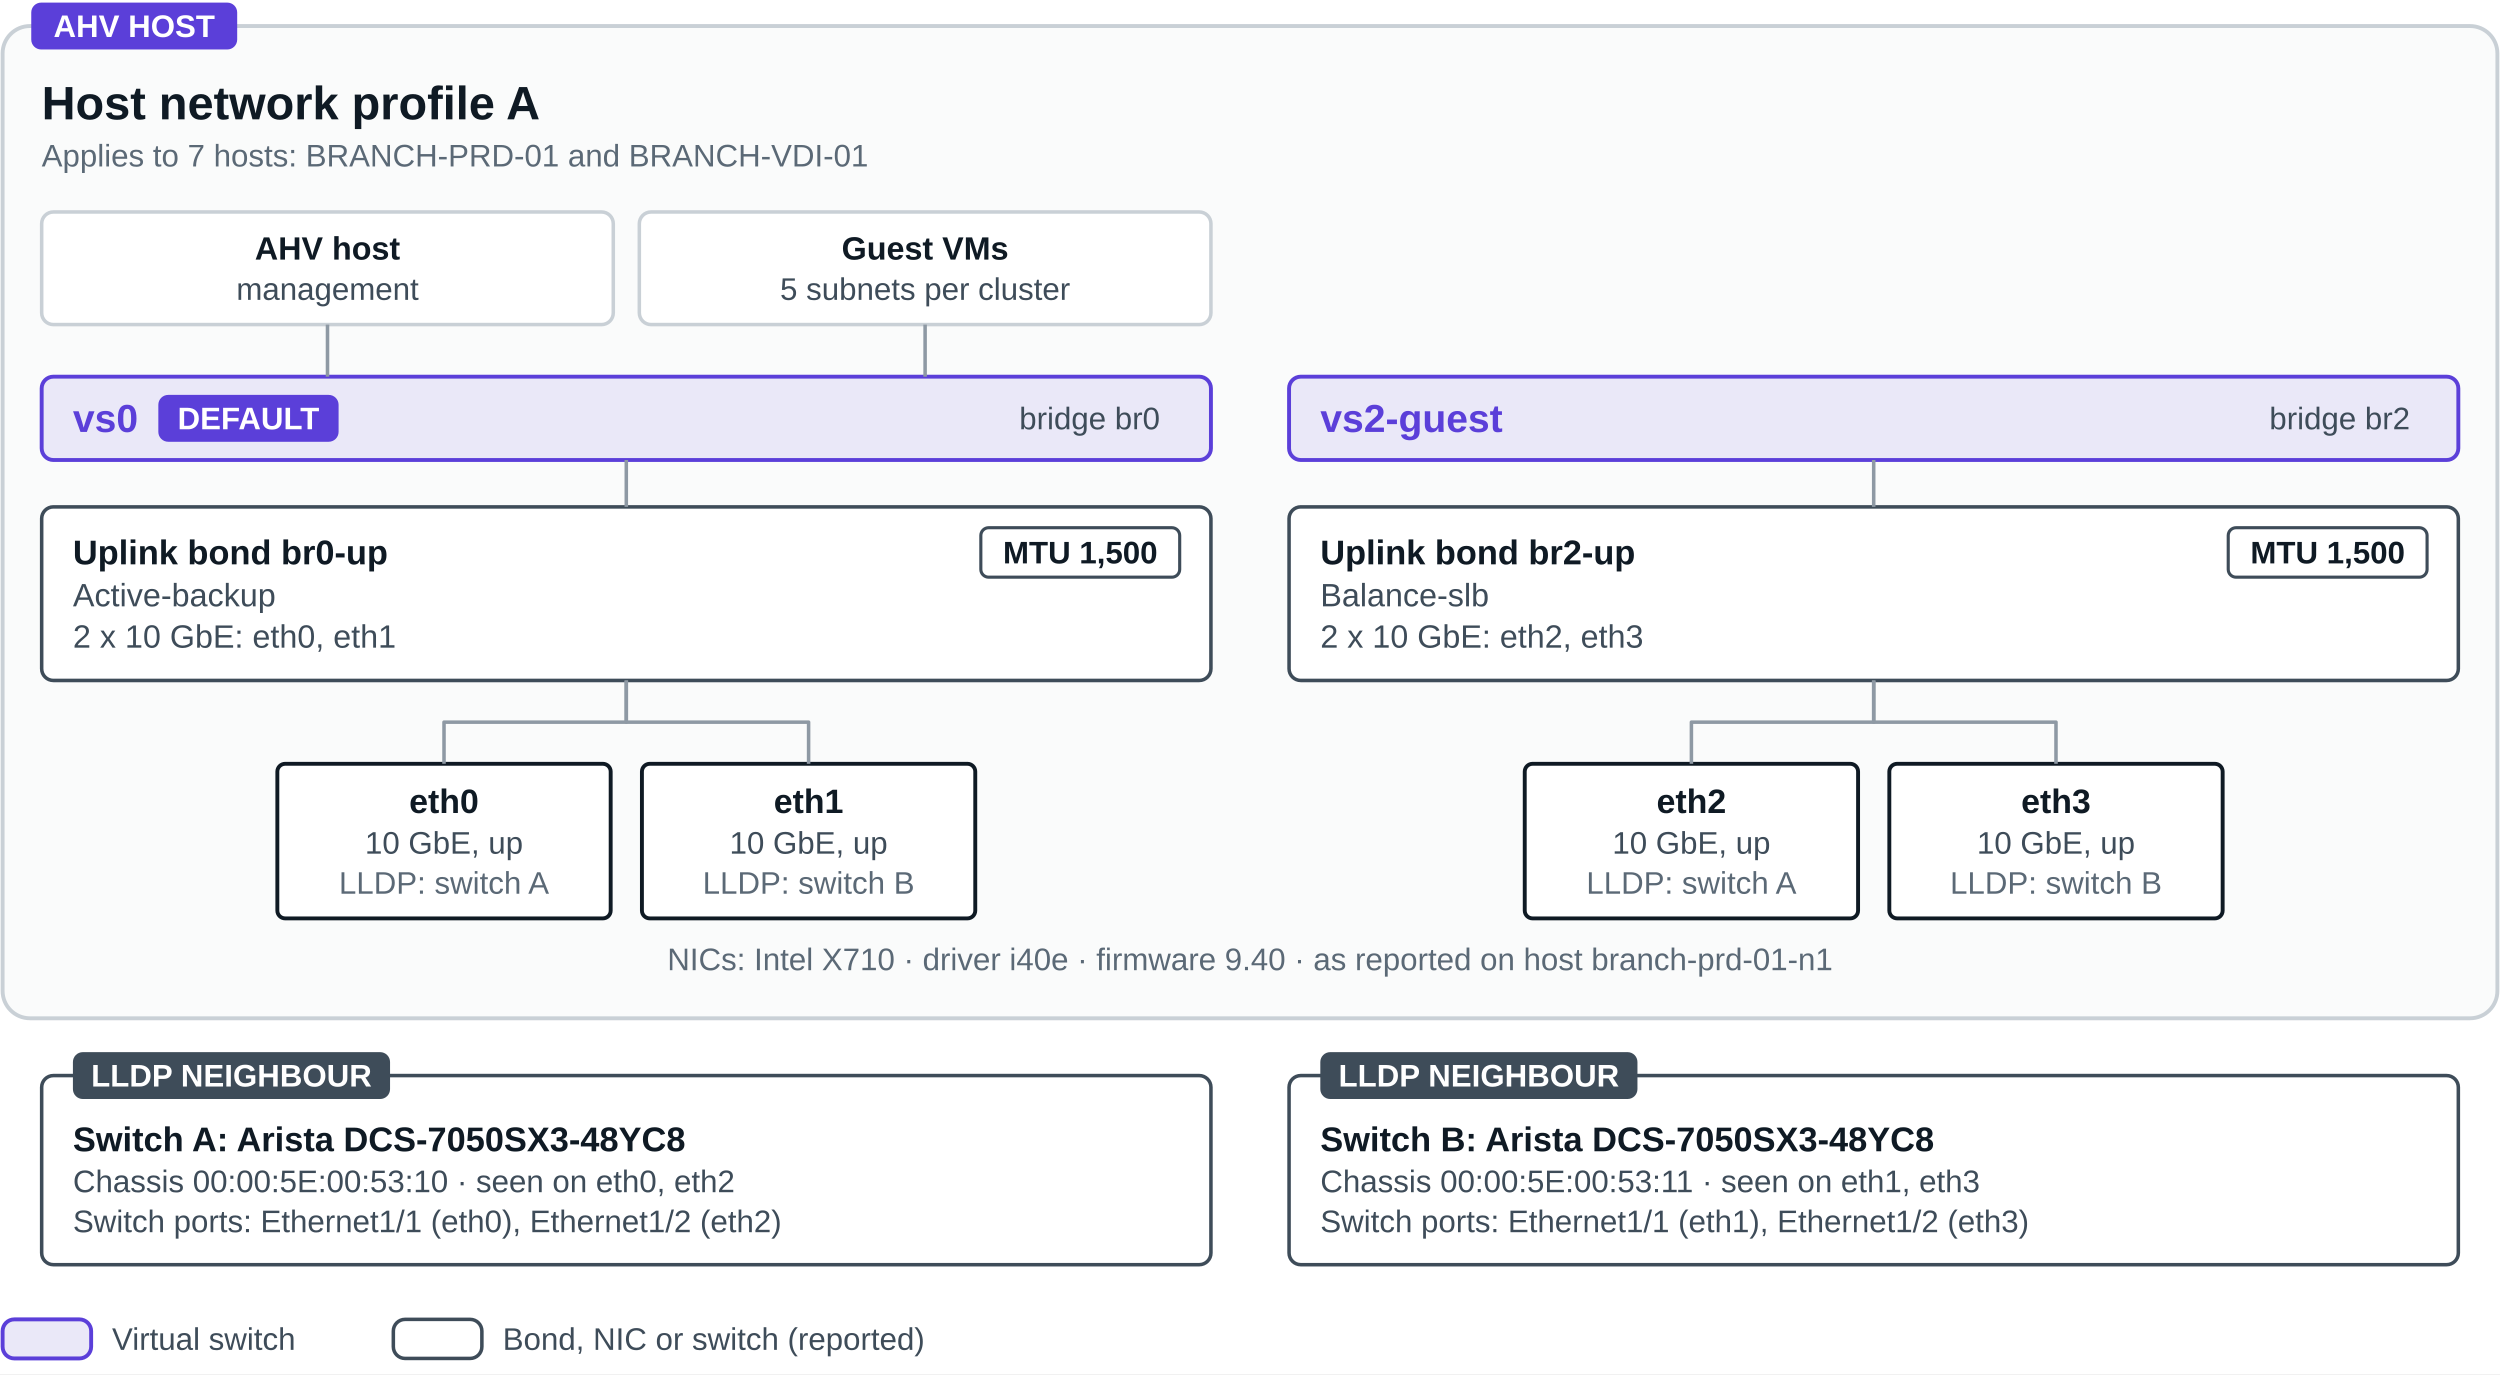
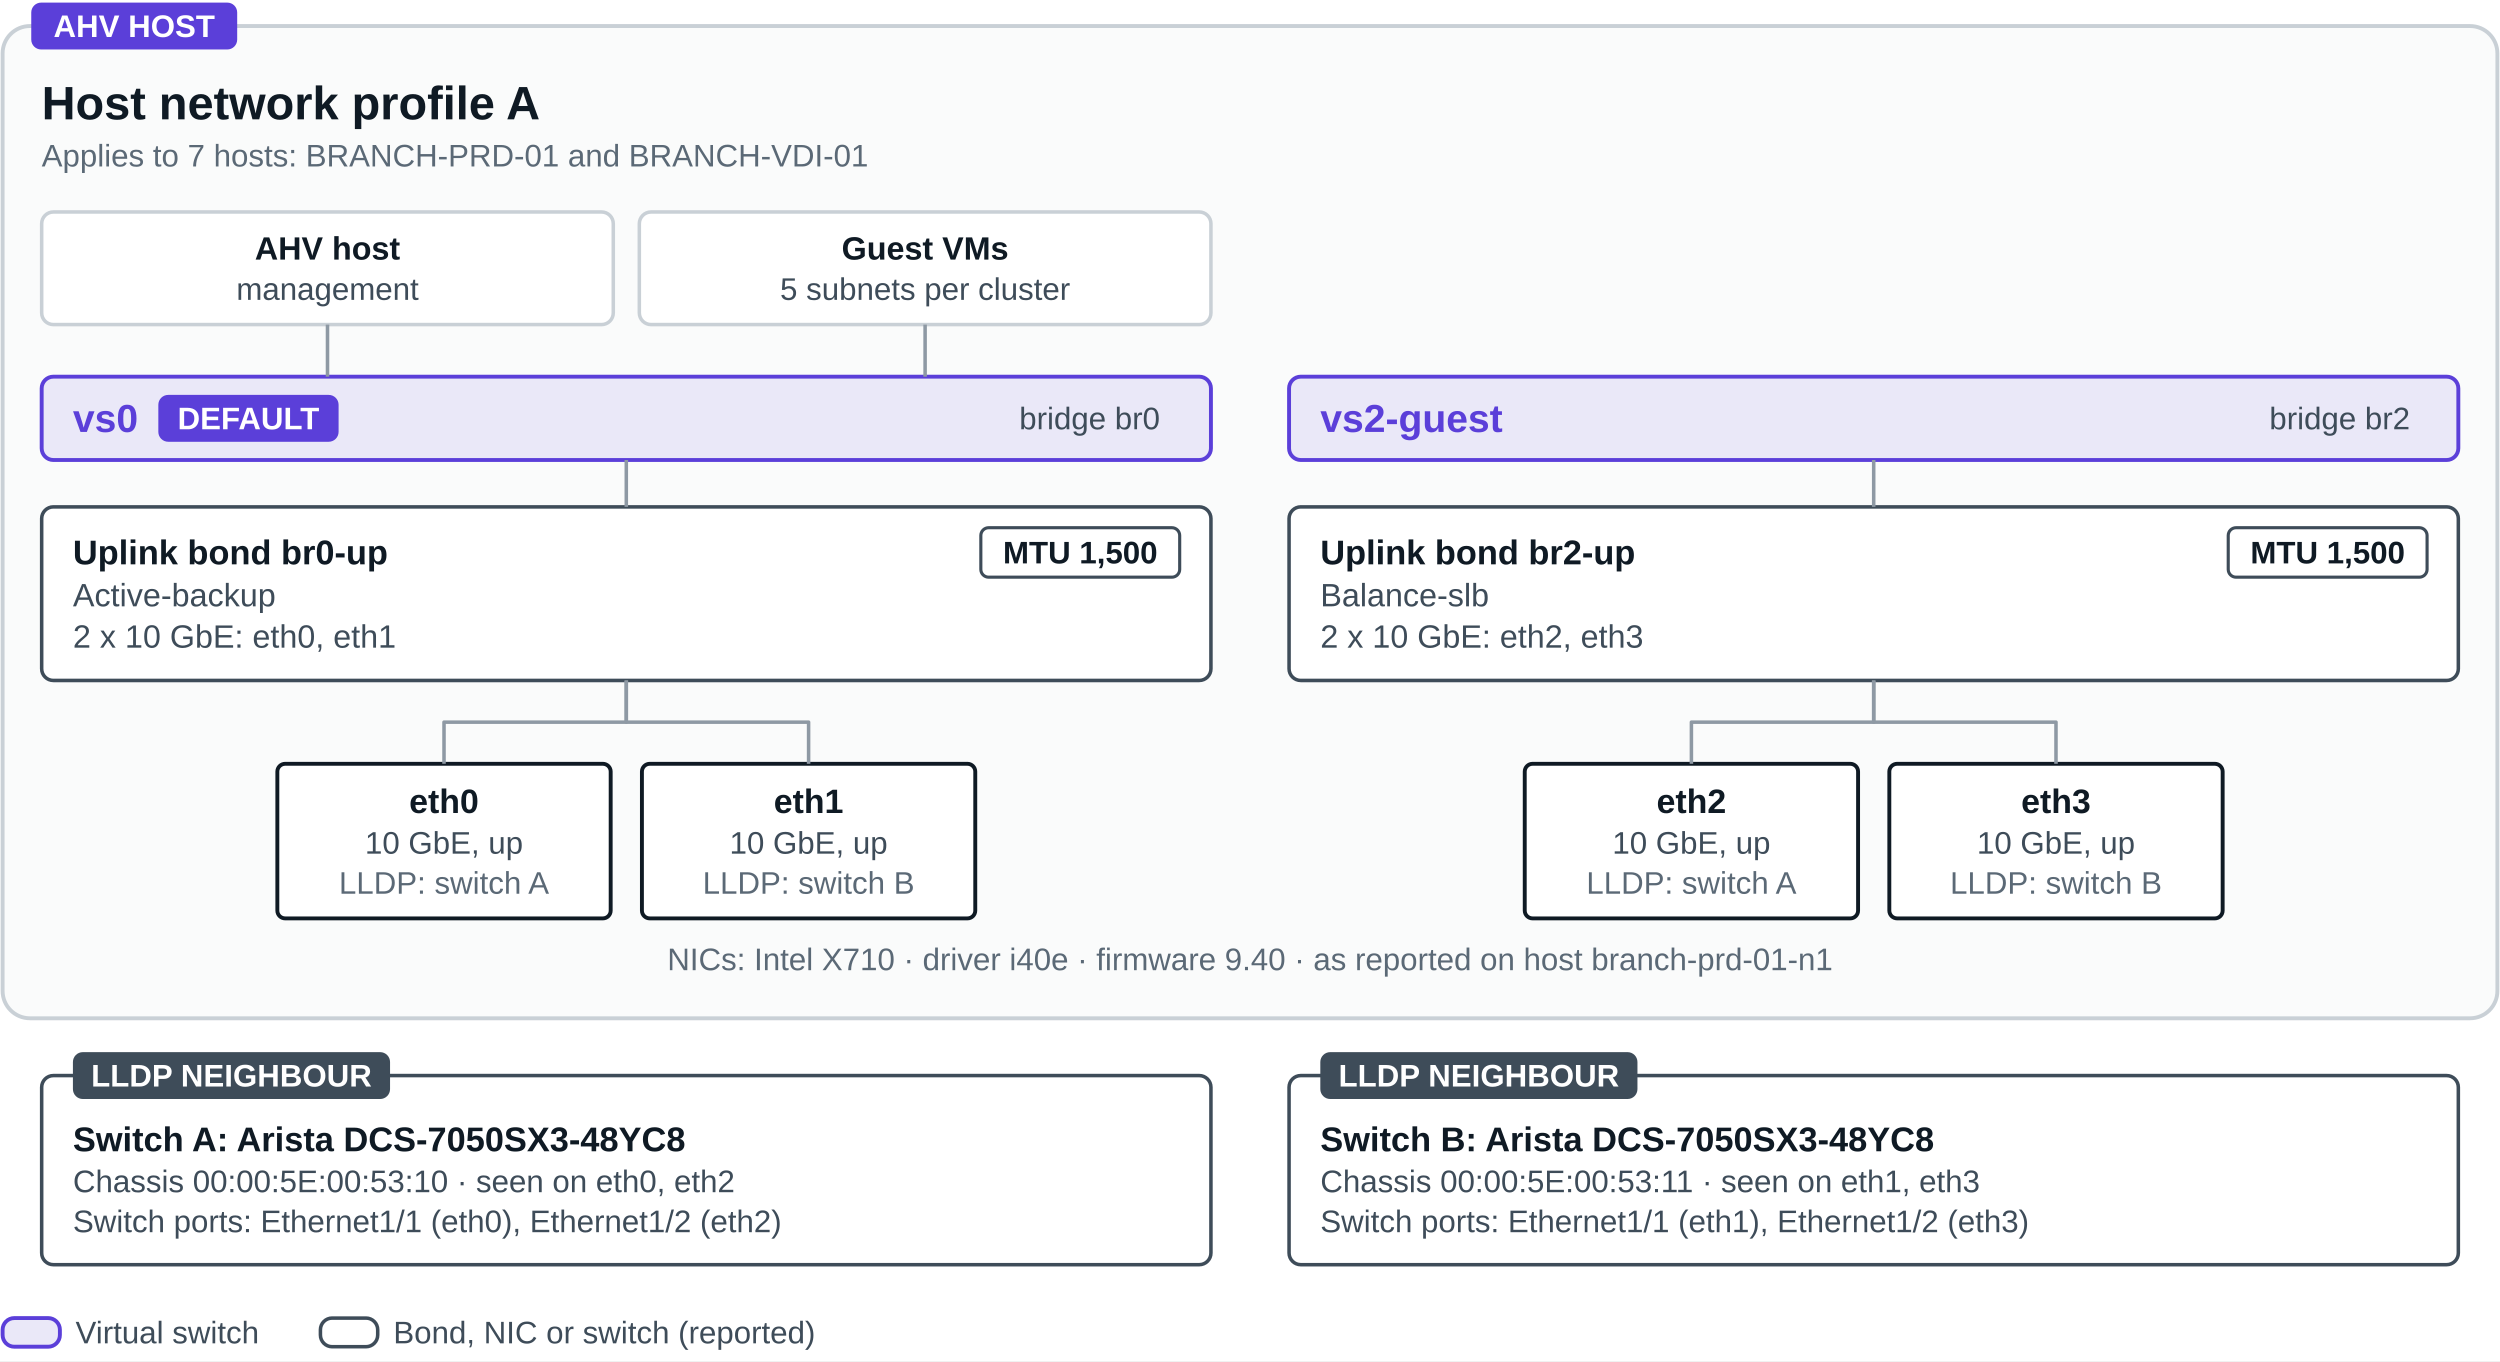
- <svg xmlns="http://www.w3.org/2000/svg" version="1.1" width="480pt" height="263.82pt" viewBox="0 0 480 263.82" font-family="Figtree, Calibri, 'Segoe UI', Arial, sans-serif">
-   <rect width="480" height="263.82" fill="#FFFFFF" />
+ <svg xmlns="http://www.w3.org/2000/svg" version="1.1" width="480pt" height="261.32pt" viewBox="0 0 480 261.32" font-family="Figtree, Calibri, 'Segoe UI', Arial, sans-serif">
+   <rect width="480" height="261.32" fill="#FFFFFF" />
  <g id="profile:67025c1055ad:host" data-kind="container" data-name="Host network profile A" data-profile="A">
    <rect x="0.5" y="5" width="479" height="190.51" fill="#FAFBFB" rx="5.25" stroke="#C9D0D6" stroke-width="0.75" />
    <text x="8" y="22.91" font-size="9" font-weight="600" fill="#0F1A24" textLength="93.22" lengthAdjust="spacingAndGlyphs">Host network profile A</text>
    <text x="8" y="31.96" font-size="6" fill="#5B6976" textLength="157.78" lengthAdjust="spacingAndGlyphs">Applies to 7 hosts: BRANCH-PRD-01 and BRANCH-VDI-01</text>
  </g>
  <g id="profile:67025c1055ad:vs:vs0:t:host" data-kind="box" data-name="AHV host management">
    <rect x="8" y="40.7" width="109.75" height="21.62" fill="#FFFFFF" rx="2.25" stroke="#C9D0D6" stroke-width="0.68" />
    <text x="62.88" y="49.84" text-anchor="middle" font-size="6.2" font-weight="600" fill="#0F1A24" textLength="27.32" lengthAdjust="spacingAndGlyphs">AHV host</text>
    <text x="62.88" y="57.58" text-anchor="middle" font-size="6" fill="#3E4C59" textLength="35.37" lengthAdjust="spacingAndGlyphs">management</text>
  </g>
  <g id="profile:67025c1055ad:vs:vs0:t:guest" data-kind="box" data-name="Guest VMs 5 subnets per cluster">
    <rect x="122.75" y="40.7" width="109.75" height="21.62" fill="#FFFFFF" rx="2.25" stroke="#C9D0D6" stroke-width="0.68" />
    <text x="177.62" y="49.84" text-anchor="middle" font-size="6.2" font-weight="600" fill="#0F1A24" textLength="30.97" lengthAdjust="spacingAndGlyphs">Guest VMs</text>
    <text x="177.62" y="57.58" text-anchor="middle" font-size="6" fill="#3E4C59" textLength="56.38" lengthAdjust="spacingAndGlyphs">5 subnets per cluster</text>
  </g>
  <g id="profile:67025c1055ad:vs:vs0" data-kind="box" data-bridge="br0" data-name="vs0" data-virtual-switch="vs0">
    <rect x="8" y="72.32" width="224.5" height="16" fill="#EAE8F8" rx="2.25" stroke="#5B3FD9" stroke-width="0.75" />
    <text x="14" y="82.94" font-size="7.5" font-weight="600" fill="#5B3FD9" textLength="12.4" lengthAdjust="spacingAndGlyphs">vs0</text>
  </g>
  <g id="profile:67025c1055ad:vs:vs0:bridge" data-kind="label">
    <text x="195.69" y="82.42" font-size="6" fill="#3E4C59" textLength="28.12" lengthAdjust="spacingAndGlyphs">bridge br0</text>
  </g>
  <g id="profile:67025c1055ad:vs:vs0:bond" data-kind="box" data-bond-mode="ACTIVE_BACKUP" data-mtu="1500" data-name="Uplink bond br0-up">
    <rect x="8" y="97.32" width="224.5" height="33.33" fill="#FFFFFF" rx="2.25" stroke="#3E4C59" stroke-width="0.68" />
    <text x="14" y="108.35" font-size="6.6" font-weight="600" fill="#0F1A24" textLength="58.42" lengthAdjust="spacingAndGlyphs">Uplink bond br0-up</text>
    <text x="14" y="116.41" font-size="6.2" fill="#3E4C59" textLength="40.81" lengthAdjust="spacingAndGlyphs">Active-backup</text>
    <text x="14" y="124.35" font-size="6.2" fill="#3E4C59" textLength="60.5" lengthAdjust="spacingAndGlyphs">2 x 10 GbE: eth0, eth1</text>
  </g>
  <g id="profile:67025c1055ad:vs:vs0:nic:eth0" data-kind="box" data-lldp-switch="A" data-name="eth0" data-speed-mbps="10000">
    <rect x="53.25" y="146.65" width="64" height="29.68" fill="#FFFFFF" rx="1.5" stroke="#0F1A24" stroke-width="0.75" />
    <text x="85.25" y="156.09" text-anchor="middle" font-size="6.5" font-weight="600" fill="#0F1A24" textLength="14" lengthAdjust="spacingAndGlyphs">eth0</text>
    <text x="85.25" y="163.91" text-anchor="middle" font-size="6" fill="#3E4C59" textLength="29.17" lengthAdjust="spacingAndGlyphs">10 GbE, up</text>
    <text x="85.25" y="171.59" text-anchor="middle" font-size="6" fill="#5B6976" textLength="40.14" lengthAdjust="spacingAndGlyphs">LLDP: switch A</text>
  </g>
  <g id="profile:67025c1055ad:vs:vs0:nic:eth1" data-kind="box" data-lldp-switch="B" data-name="eth1" data-speed-mbps="10000">
    <rect x="123.25" y="146.65" width="64" height="29.68" fill="#FFFFFF" rx="1.5" stroke="#0F1A24" stroke-width="0.75" />
    <text x="155.25" y="156.09" text-anchor="middle" font-size="6.5" font-weight="600" fill="#0F1A24" textLength="12.53" lengthAdjust="spacingAndGlyphs">eth1</text>
    <text x="155.25" y="163.91" text-anchor="middle" font-size="6" fill="#3E4C59" textLength="29.17" lengthAdjust="spacingAndGlyphs">10 GbE, up</text>
    <text x="155.25" y="171.59" text-anchor="middle" font-size="6" fill="#5B6976" textLength="39.74" lengthAdjust="spacingAndGlyphs">LLDP: switch B</text>
  </g>
  <g id="profile:67025c1055ad:vs:vs2-guest" data-kind="box" data-bridge="br2" data-name="vs2-guest" data-virtual-switch="vs2-guest">
    <rect x="247.5" y="72.32" width="224.5" height="16" fill="#EAE8F8" rx="2.25" stroke="#5B3FD9" stroke-width="0.75" />
    <text x="253.5" y="82.94" font-size="7.5" font-weight="600" fill="#5B3FD9" textLength="34.2" lengthAdjust="spacingAndGlyphs">vs2-guest</text>
  </g>
  <g id="profile:67025c1055ad:vs:vs2-guest:bridge" data-kind="label">
    <text x="435.71" y="82.42" font-size="6" fill="#3E4C59" textLength="27.63" lengthAdjust="spacingAndGlyphs">bridge br2</text>
  </g>
  <g id="profile:67025c1055ad:vs:vs2-guest:bond" data-kind="box" data-bond-mode="BALANCE_SLB" data-mtu="1500" data-name="Uplink bond br2-up">
    <rect x="247.5" y="97.32" width="224.5" height="33.33" fill="#FFFFFF" rx="2.25" stroke="#3E4C59" stroke-width="0.68" />
    <text x="253.5" y="108.35" font-size="6.6" font-weight="600" fill="#0F1A24" textLength="57.93" lengthAdjust="spacingAndGlyphs">Uplink bond br2-up</text>
    <text x="253.5" y="116.41" font-size="6.2" fill="#3E4C59" textLength="32.15" lengthAdjust="spacingAndGlyphs">Balance-slb</text>
    <text x="253.5" y="124.35" font-size="6.2" fill="#3E4C59" textLength="60.8" lengthAdjust="spacingAndGlyphs">2 x 10 GbE: eth2, eth3</text>
  </g>
  <g id="profile:67025c1055ad:vs:vs2-guest:nic:eth2" data-kind="box" data-lldp-switch="A" data-name="eth2" data-speed-mbps="10000">
    <rect x="292.75" y="146.65" width="64" height="29.68" fill="#FFFFFF" rx="1.5" stroke="#0F1A24" stroke-width="0.75" />
    <text x="324.75" y="156.09" text-anchor="middle" font-size="6.5" font-weight="600" fill="#0F1A24" textLength="13.52" lengthAdjust="spacingAndGlyphs">eth2</text>
    <text x="324.75" y="163.91" text-anchor="middle" font-size="6" fill="#3E4C59" textLength="29.17" lengthAdjust="spacingAndGlyphs">10 GbE, up</text>
    <text x="324.75" y="171.59" text-anchor="middle" font-size="6" fill="#5B6976" textLength="40.14" lengthAdjust="spacingAndGlyphs">LLDP: switch A</text>
  </g>
  <g id="profile:67025c1055ad:vs:vs2-guest:nic:eth3" data-kind="box" data-lldp-switch="B" data-name="eth3" data-speed-mbps="10000">
    <rect x="362.75" y="146.65" width="64" height="29.68" fill="#FFFFFF" rx="1.5" stroke="#0F1A24" stroke-width="0.75" />
    <text x="394.75" y="156.09" text-anchor="middle" font-size="6.5" font-weight="600" fill="#0F1A24" textLength="13.39" lengthAdjust="spacingAndGlyphs">eth3</text>
    <text x="394.75" y="163.91" text-anchor="middle" font-size="6" fill="#3E4C59" textLength="29.17" lengthAdjust="spacingAndGlyphs">10 GbE, up</text>
    <text x="394.75" y="171.59" text-anchor="middle" font-size="6" fill="#5B6976" textLength="39.74" lengthAdjust="spacingAndGlyphs">LLDP: switch B</text>
  </g>
  <g id="profile:67025c1055ad:host:nics" data-kind="label">
    <text x="240" y="186.27" text-anchor="middle" font-size="6" fill="#5B6976" textLength="224.21" lengthAdjust="spacingAndGlyphs">NICs: Intel X710 · driver i40e · firmware 9.40 · as reported on host branch-prd-01-n1</text>
  </g>
  <g id="profile:67025c1055ad:lldp:7ed12c059c" data-kind="box" data-chassis="00:00:5E:00:53:10" data-model="Arista DCS-7050SX3-48YC8" data-name="Switch A">
    <rect x="8" y="206.51" width="224.5" height="36.31" fill="#FFFFFF" rx="2.25" stroke="#3E4C59" stroke-width="0.68" />
    <text x="14" y="221.04" font-size="6.6" font-weight="600" fill="#0F1A24" textLength="117.9" lengthAdjust="spacingAndGlyphs">Switch A: Arista DCS-7050SX3-48YC8</text>
    <text x="14" y="228.9" font-size="6" fill="#3E4C59" textLength="127.5" lengthAdjust="spacingAndGlyphs">Chassis 00:00:5E:00:53:10 · seen on eth0, eth2</text>
    <text x="14" y="236.58" font-size="6" fill="#3E4C59" textLength="138.66" lengthAdjust="spacingAndGlyphs">Switch ports: Ethernet1/1 (eth0), Ethernet1/2 (eth2)</text>
  </g>
  <g id="profile:67025c1055ad:lldp:364e2799a5" data-kind="box" data-chassis="00:00:5E:00:53:11" data-model="Arista DCS-7050SX3-48YC8" data-name="Switch B">
    <rect x="247.5" y="206.51" width="224.5" height="36.31" fill="#FFFFFF" rx="2.25" stroke="#3E4C59" stroke-width="0.68" />
    <text x="253.5" y="221.04" font-size="6.6" font-weight="600" fill="#0F1A24" textLength="117.33" lengthAdjust="spacingAndGlyphs">Switch B: Arista DCS-7050SX3-48YC8</text>
    <text x="253.5" y="228.9" font-size="6" fill="#3E4C59" textLength="124.67" lengthAdjust="spacingAndGlyphs">Chassis 00:00:5E:00:53:11 · seen on eth1, eth3</text>
    <text x="253.5" y="236.58" font-size="6" fill="#3E4C59" textLength="137.2" lengthAdjust="spacingAndGlyphs">Switch ports: Ethernet1/1 (eth1), Ethernet1/2 (eth3)</text>
  </g>
  <g id="legend:0" data-kind="swatch">
-     <rect x="0.5" y="253.32" width="17" height="7.5" fill="#EAE8F8" rx="2.25" stroke="#5B3FD9" stroke-width="0.75" />
+     <rect x="0.5" y="253.07" width="11" height="5.5" fill="#EAE8F8" rx="2.25" stroke="#5B3FD9" stroke-width="0.75" />
  </g>
  <g id="legend:0:label" data-kind="label">
-     <text x="21.5" y="259.17" font-size="6" fill="#3E4C59" textLength="36.81" lengthAdjust="spacingAndGlyphs">Virtual switch</text>
+     <text x="14.5" y="257.92" font-size="6" fill="#3E4C59" textLength="36.81" lengthAdjust="spacingAndGlyphs">Virtual switch</text>
  </g>
  <g id="legend:1" data-kind="swatch">
-     <rect x="75.52" y="253.32" width="17" height="7.5" fill="#FFFFFF" rx="2.25" stroke="#3E4C59" stroke-width="0.68" />
+     <rect x="61.52" y="253.07" width="11" height="5.5" fill="#FFFFFF" rx="2.25" stroke="#3E4C59" stroke-width="0.68" />
  </g>
  <g id="legend:1:label" data-kind="label">
-     <text x="96.52" y="259.17" font-size="6" fill="#3E4C59" textLength="82.79" lengthAdjust="spacingAndGlyphs">Bond, NIC or switch (reported)</text>
+     <text x="75.52" y="257.92" font-size="6" fill="#3E4C59" textLength="82.79" lengthAdjust="spacingAndGlyphs">Bond, NIC or switch (reported)</text>
  </g>
  <g id="profile:67025c1055ad:vs:vs0:t:host-&gt;profile:67025c1055ad:vs:vs0" data-kind="edge" data-link="uses">
    <polyline points="62.88,62.32 62.88,72.32" fill="none" stroke="#8E99A4" stroke-width="0.68" stroke-linejoin="round" />
  </g>
  <g id="profile:67025c1055ad:vs:vs0:t:guest-&gt;profile:67025c1055ad:vs:vs0" data-kind="edge" data-link="uses">
    <polyline points="177.62,62.32 177.62,72.32" fill="none" stroke="#8E99A4" stroke-width="0.68" stroke-linejoin="round" />
  </g>
  <g id="profile:67025c1055ad:vs:vs0-&gt;profile:67025c1055ad:vs:vs0:bond" data-kind="edge" data-link="uplink">
    <polyline points="120.25,88.32 120.25,97.32" fill="none" stroke="#8E99A4" stroke-width="0.68" stroke-linejoin="round" />
  </g>
  <g id="profile:67025c1055ad:vs:vs0:bond-&gt;profile:67025c1055ad:vs:vs0:nic:eth0" data-kind="edge" data-link="uplink">
    <polyline points="120.25,130.65 120.25,138.65 85.25,138.65 85.25,146.65" fill="none" stroke="#8E99A4" stroke-width="0.68" stroke-linejoin="round" />
  </g>
  <g id="profile:67025c1055ad:vs:vs0:bond-&gt;profile:67025c1055ad:vs:vs0:nic:eth1" data-kind="edge" data-link="uplink">
    <polyline points="120.25,130.65 120.25,138.65 155.25,138.65 155.25,146.65" fill="none" stroke="#8E99A4" stroke-width="0.68" stroke-linejoin="round" />
  </g>
  <g id="profile:67025c1055ad:vs:vs2-guest-&gt;profile:67025c1055ad:vs:vs2-guest:bond" data-kind="edge" data-link="uplink">
    <polyline points="359.75,88.32 359.75,97.32" fill="none" stroke="#8E99A4" stroke-width="0.68" stroke-linejoin="round" />
  </g>
  <g id="profile:67025c1055ad:vs:vs2-guest:bond-&gt;profile:67025c1055ad:vs:vs2-guest:nic:eth2" data-kind="edge" data-link="uplink">
    <polyline points="359.75,130.65 359.75,138.65 324.75,138.65 324.75,146.65" fill="none" stroke="#8E99A4" stroke-width="0.68" stroke-linejoin="round" />
  </g>
  <g id="profile:67025c1055ad:vs:vs2-guest:bond-&gt;profile:67025c1055ad:vs:vs2-guest:nic:eth3" data-kind="edge" data-link="uplink">
    <polyline points="359.75,130.65 359.75,138.65 394.75,138.65 394.75,146.65" fill="none" stroke="#8E99A4" stroke-width="0.68" stroke-linejoin="round" />
  </g>
  <g id="profile:67025c1055ad:host:tag" data-kind="tag">
    <rect x="6" y="0.5" width="39.54" height="9" fill="#5B3FD9" rx="1.9" />
    <text x="25.77" y="7.1" text-anchor="middle" font-size="6" font-weight="600" fill="#FFFFFF" textLength="30.7" lengthAdjust="spacingAndGlyphs">AHV HOST</text>
  </g>
  <g id="profile:67025c1055ad:vs:vs0:default" data-kind="tag">
    <rect x="30.4" y="75.82" width="34.61" height="9" fill="#5B3FD9" rx="1.9" />
    <text x="47.7" y="82.42" text-anchor="middle" font-size="6" font-weight="600" fill="#FFFFFF" textLength="26.05" lengthAdjust="spacingAndGlyphs">DEFAULT</text>
  </g>
  <g id="profile:67025c1055ad:vs:vs0:bond:mtu" data-kind="pill">
    <rect x="188.32" y="101.32" width="38.18" height="9.5" fill="#FFFFFF" rx="1.5" stroke="#3E4C59" stroke-width="0.6" />
    <text x="207.41" y="108.17" text-anchor="middle" font-size="6" font-weight="600" fill="#0F1A24" textLength="29.42" lengthAdjust="spacingAndGlyphs">MTU 1,500</text>
  </g>
  <g id="profile:67025c1055ad:vs:vs2-guest:bond:mtu" data-kind="pill">
    <rect x="427.82" y="101.32" width="38.18" height="9.5" fill="#FFFFFF" rx="1.5" stroke="#3E4C59" stroke-width="0.6" />
    <text x="446.91" y="108.17" text-anchor="middle" font-size="6" font-weight="600" fill="#0F1A24" textLength="29.42" lengthAdjust="spacingAndGlyphs">MTU 1,500</text>
  </g>
  <g id="profile:67025c1055ad:lldp:7ed12c059c:tag" data-kind="tag">
    <rect x="14" y="202.01" width="60.89" height="9" fill="#3E4C59" rx="1.9" />
    <text x="44.44" y="208.61" text-anchor="middle" font-size="6" font-weight="600" fill="#FFFFFF" textLength="50.84" lengthAdjust="spacingAndGlyphs">LLDP NEIGHBOUR</text>
  </g>
  <g id="profile:67025c1055ad:lldp:364e2799a5:tag" data-kind="tag">
    <rect x="253.5" y="202.01" width="60.89" height="9" fill="#3E4C59" rx="1.9" />
    <text x="283.94" y="208.61" text-anchor="middle" font-size="6" font-weight="600" fill="#FFFFFF" textLength="50.84" lengthAdjust="spacingAndGlyphs">LLDP NEIGHBOUR</text>
  </g>
</svg>
